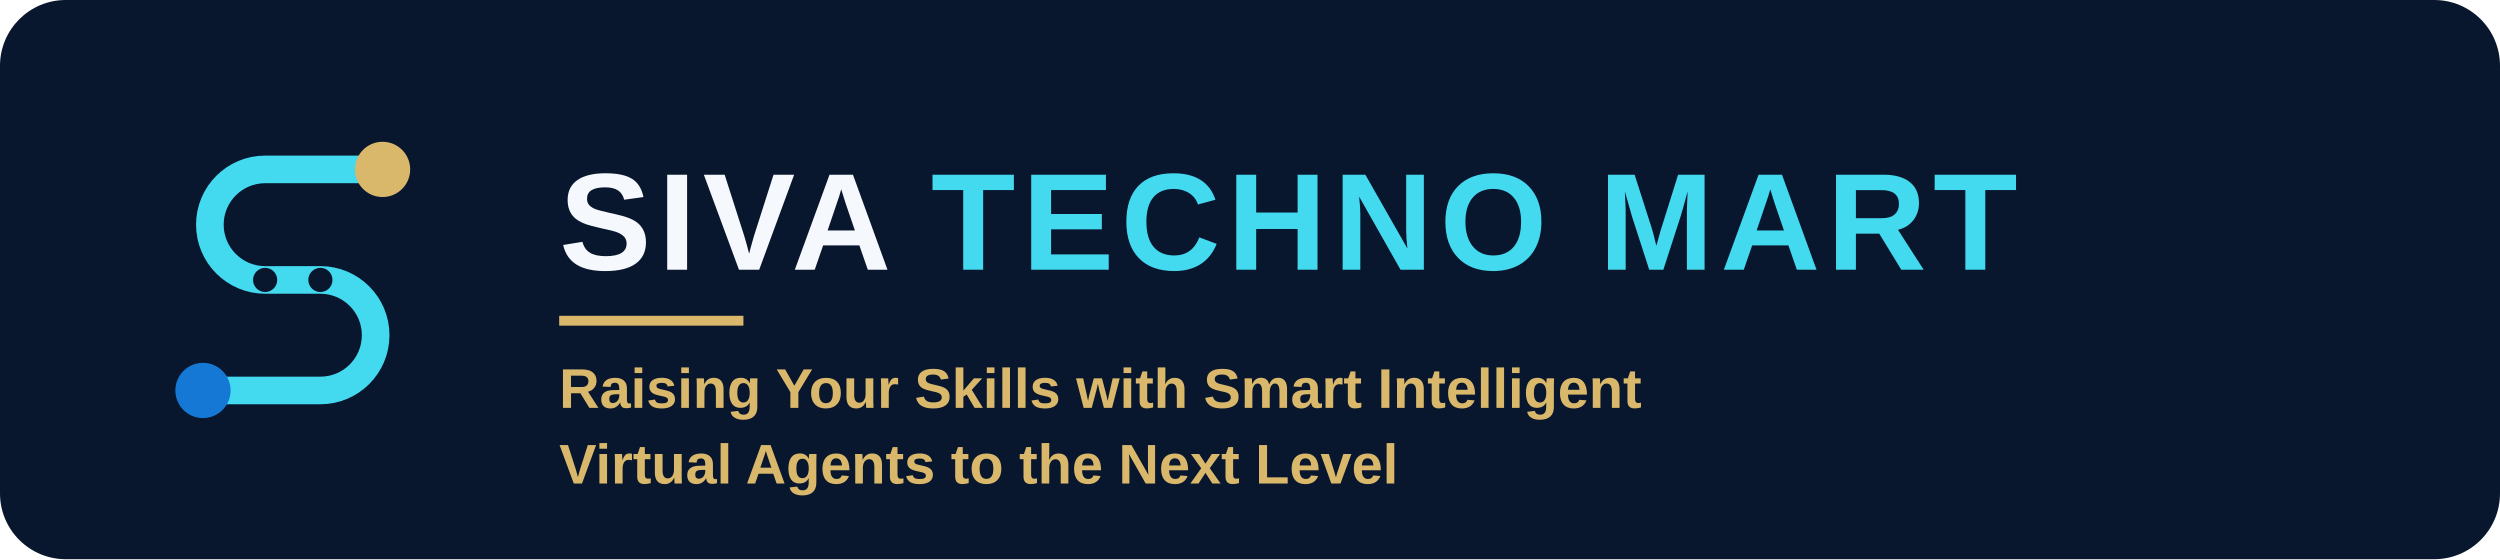
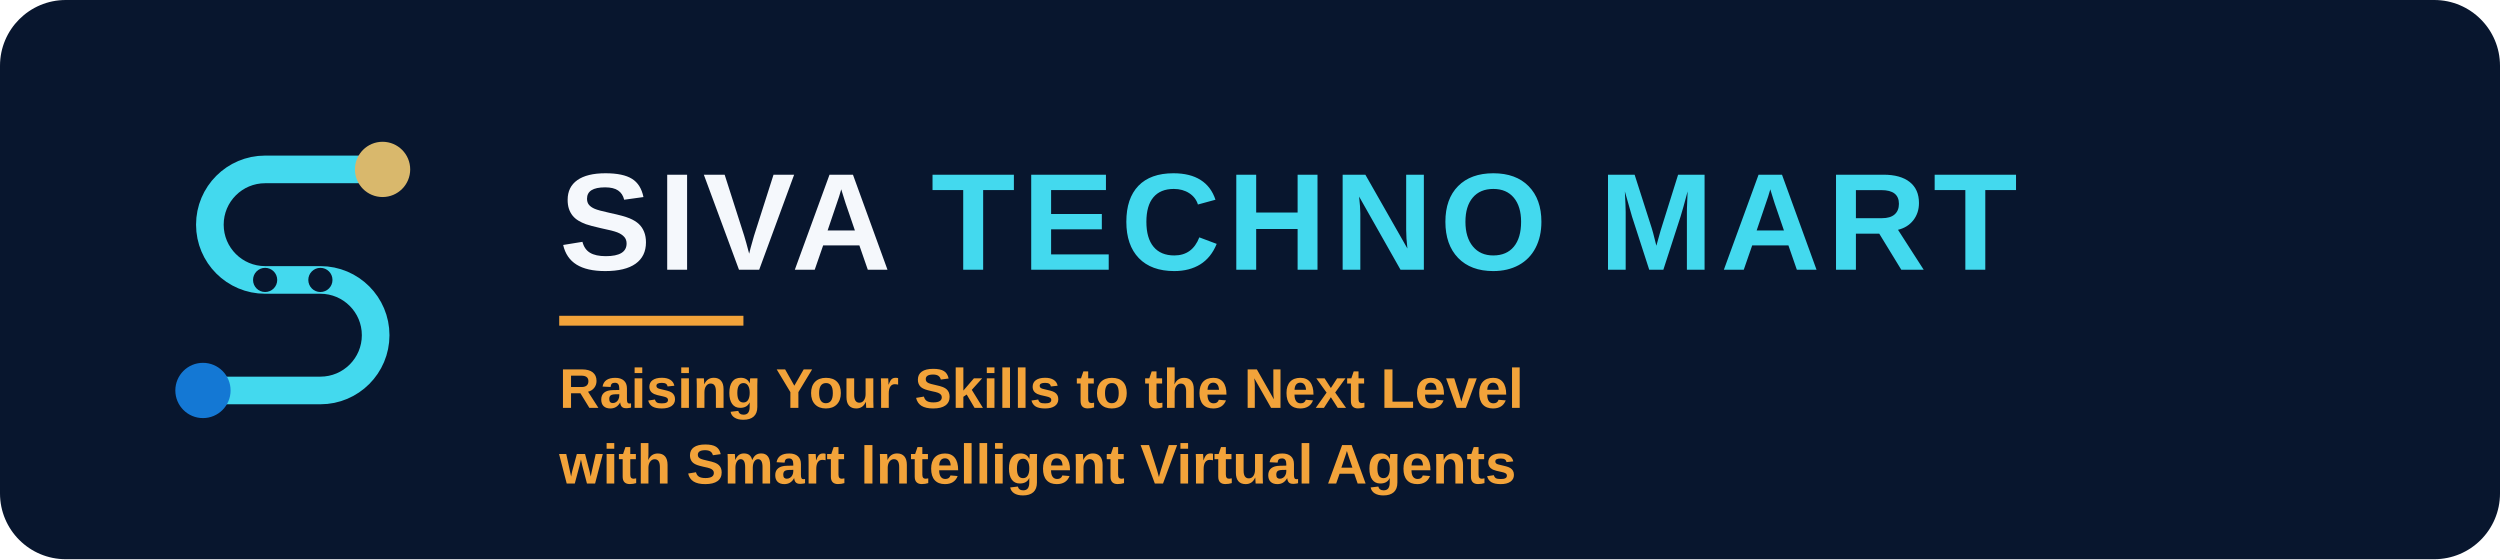
- <svg xmlns="http://www.w3.org/2000/svg" viewBox="0 0 760 170" role="img" aria-label="SIVA Techno Mart. Raising Your Skills with Smart Intelligent Virtual Agents to the Next Level">
+ <svg xmlns="http://www.w3.org/2000/svg" viewBox="0 0 760 170" role="img" aria-label="SIVA Techno Mart. Raising Your Skills to the Next Level with Smart Intelligent Virtual Agents">
  <rect width="760" height="170" rx="20" fill="#08162E" />
  <g transform="translate(26 20) scale(1.05)">
    <path d="M86 30H52a16 16 0 0 0 0 32H68a16 16 0 0 1 0 32H34" stroke="#43D9EE" stroke-width="8" stroke-linecap="round" stroke-linejoin="round" fill="none" />
    <circle cx="86" cy="30" r="8" fill="#D9B86C" />
    <circle cx="34" cy="94" r="8" fill="#1478D4" />
    <circle cx="52" cy="62" r="3.5" fill="#08162E" />
    <circle cx="68" cy="62" r="3.5" fill="#08162E" />
  </g>
  <text x="170" y="82" font-family="Sora, 'Segoe UI', Arial, sans-serif" font-size="42" font-weight="700" letter-spacing="2" fill="#F5F8FC">SIVA <tspan fill="#43D9EE">TECHNO MART</tspan>
  </text>
-   <rect x="170" y="96" width="56" height="3" fill="#D9B86C" />
-   <text x="170" y="124" font-family="Sora, 'Segoe UI', Arial, sans-serif" font-size="17" font-weight="600" fill="#D9B86C">Raising Your Skills with Smart Intelligent</text>
-   <text x="170" y="147" font-family="Sora, 'Segoe UI', Arial, sans-serif" font-size="17" font-weight="600" fill="#D9B86C">Virtual Agents to the Next Level</text>
+   <rect x="170" y="96" width="56" height="3" fill="#F2A33A" />
+   <text x="170" y="124" font-family="Sora, 'Segoe UI', Arial, sans-serif" font-size="17" font-weight="600" fill="#F2A33A">Raising Your Skills to the Next Level</text>
+   <text x="170" y="147" font-family="Sora, 'Segoe UI', Arial, sans-serif" font-size="17" font-weight="600" fill="#F2A33A">with Smart Intelligent Virtual Agents</text>
</svg>
